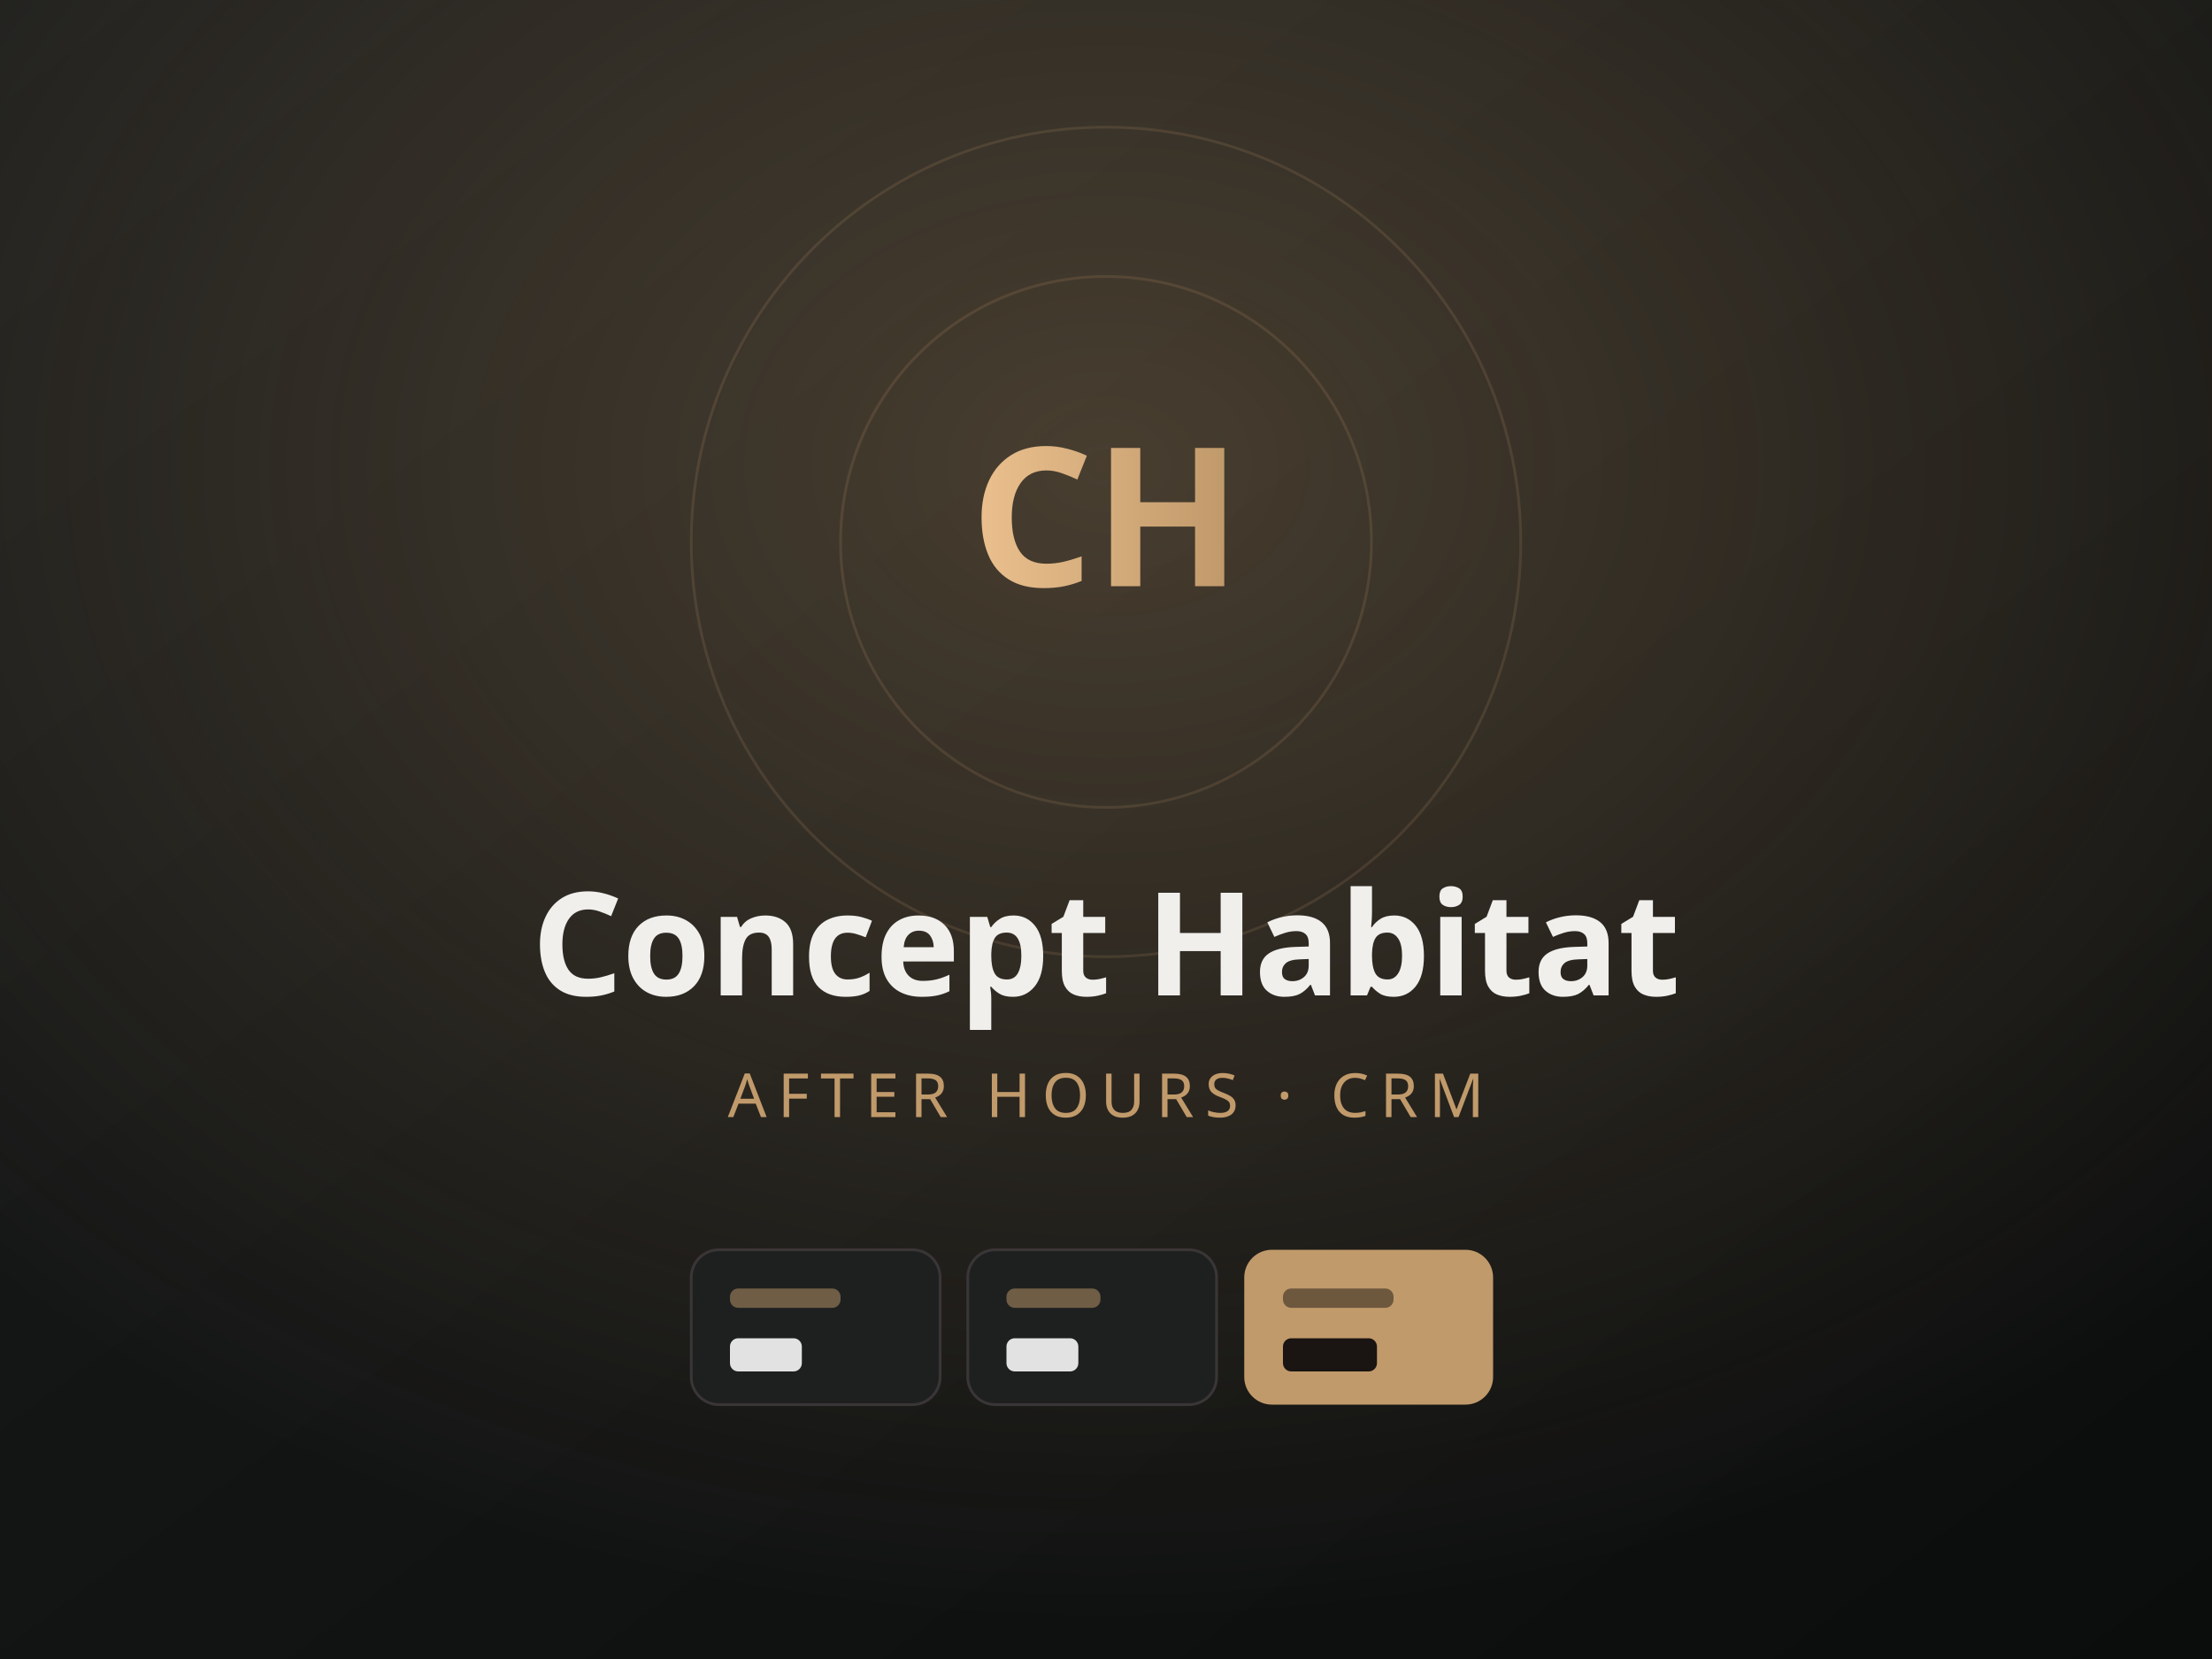
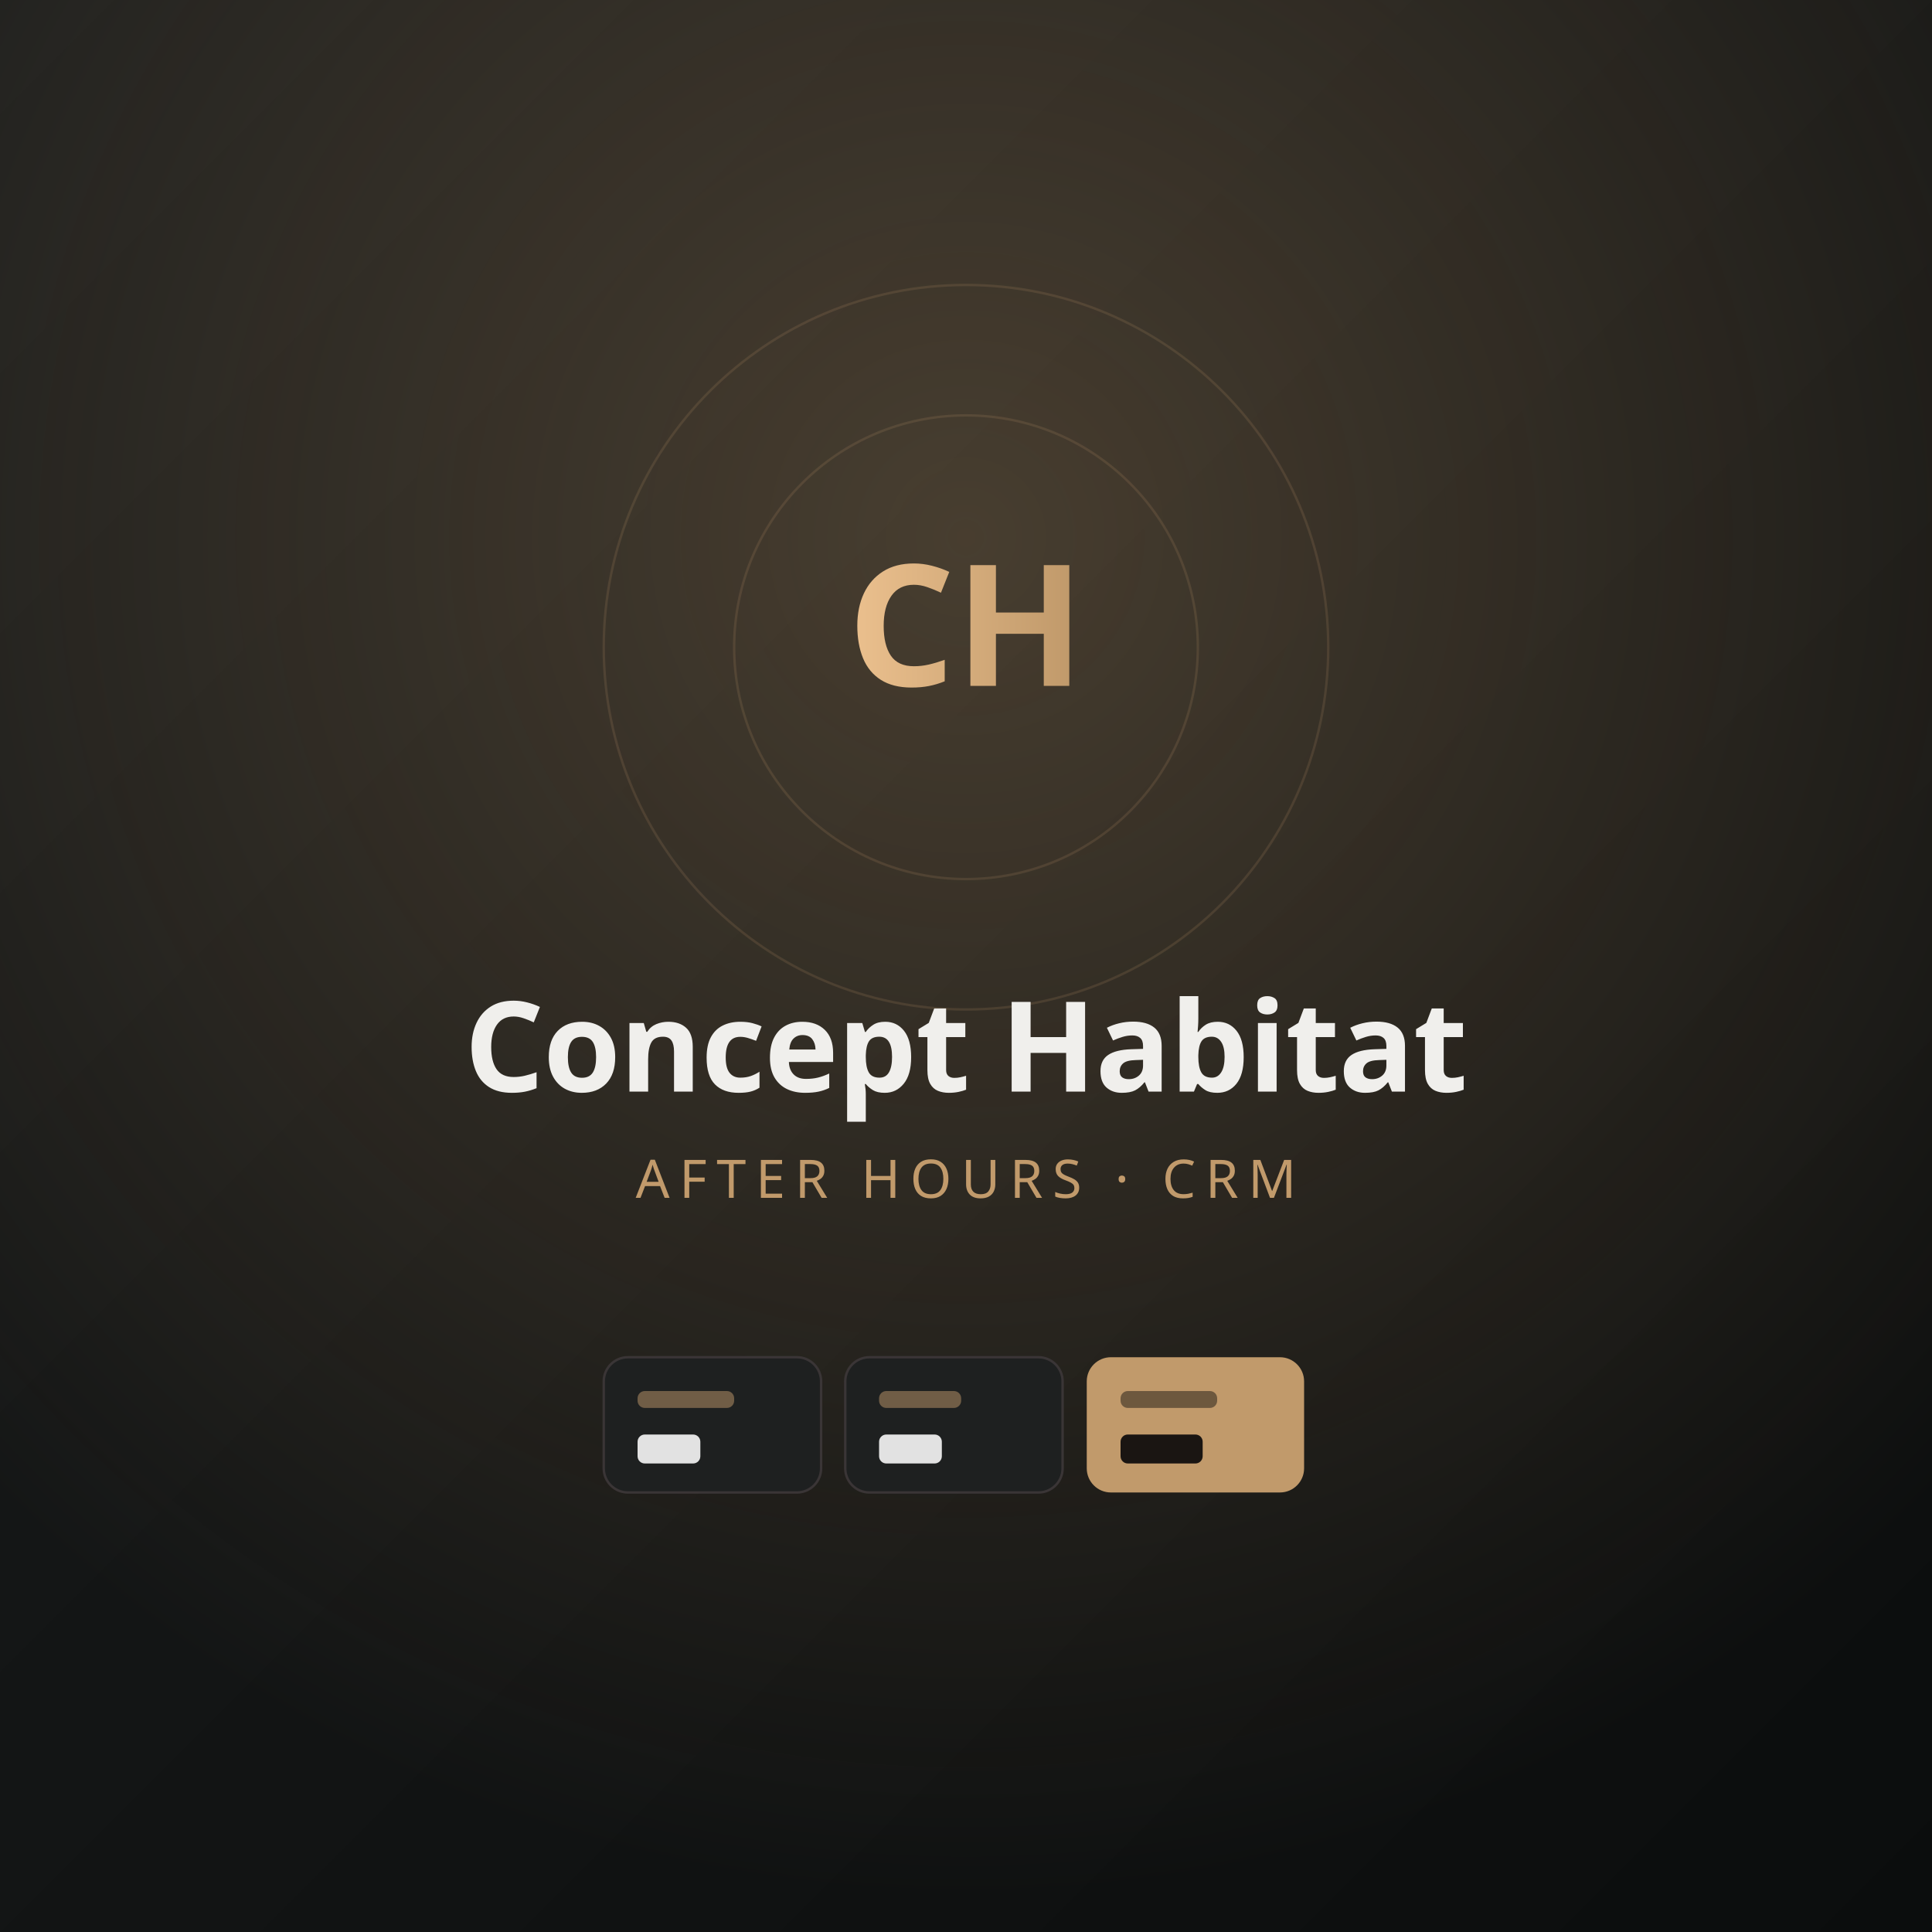
- <svg xmlns="http://www.w3.org/2000/svg" viewBox="0 0 800 600" width="800" height="600" font-family="Lexend, 'Segoe UI', sans-serif">
+ <svg xmlns="http://www.w3.org/2000/svg" viewBox="0 0 800 800" width="800" height="800" font-family="Lexend, 'Segoe UI', sans-serif">
  <defs>
    <linearGradient id="bg" x1="0" y1="0" x2="1" y2="1">
      <stop offset="0" stop-color="#1a1c1c" />
      <stop offset="1" stop-color="#0b0d0d" />
    </linearGradient>
    <linearGradient id="cop" x1="0" y1="0" x2="1" y2="0">
      <stop offset="0" stop-color="#eabf8d" />
      <stop offset="1" stop-color="#c19a6b" />
    </linearGradient>
    <radialGradient id="gl" cx="0.5" cy="0.28" r="0.7">
      <stop offset="0" stop-color="#c19a6b" stop-opacity="0.30" />
      <stop offset="1" stop-color="#c19a6b" stop-opacity="0" />
    </radialGradient>
  </defs>
-   <rect width="800" height="600" fill="url(#bg)" />
-   <rect width="800" height="600" fill="url(#gl)" />
+   <rect width="800" height="800" fill="url(#bg)" />
+   <rect width="800" height="800" fill="url(#gl)" />
  <g fill="none" stroke="#c19a6b" stroke-opacity="0.16">
-     <circle cx="400" cy="196" r="150" />
-     <circle cx="400" cy="196" r="96" />
+     <circle cx="400" cy="268" r="150" />
+     <circle cx="400" cy="268" r="96" />
  </g>
-   <text x="400" y="212" text-anchor="middle" font-size="70" font-weight="700" fill="url(#cop)">CH</text>
-   <text x="400" y="360" text-anchor="middle" font-size="52" font-weight="700" fill="#f0efec" letter-spacing="-0.5">Concept Habitat</text>
-   <text x="400" y="404" text-anchor="middle" font-size="22" font-weight="500" fill="#c19a6b" letter-spacing="4">AFTER HOURS · CRM</text>
-   <g transform="translate(250,452)">
+   <text x="400" y="284" text-anchor="middle" font-size="70" font-weight="700" fill="url(#cop)">CH</text>
+   <text x="400" y="452" text-anchor="middle" font-size="52" font-weight="700" fill="#f0efec" letter-spacing="-0.5">Concept Habitat</text>
+   <text x="400" y="496" text-anchor="middle" font-size="22" font-weight="500" fill="#c19a6b" letter-spacing="4">AFTER HOURS · CRM</text>
+   <g transform="translate(250,562)">
    <rect x="0" y="0" width="90" height="56" rx="10" fill="#1e2020" stroke="#3a3536" />
    <rect x="100" y="0" width="90" height="56" rx="10" fill="#1e2020" stroke="#3a3536" />
    <rect x="200" y="0" width="90" height="56" rx="10" fill="#c19a6b" />
    <rect x="14" y="14" width="40" height="7" rx="3" fill="#c19a6b" opacity="0.5" />
    <rect x="114" y="14" width="34" height="7" rx="3" fill="#c19a6b" opacity="0.5" />
    <rect x="214" y="14" width="40" height="7" rx="3" fill="#1a1512" opacity="0.5" />
    <rect x="14" y="32" width="26" height="12" rx="3" fill="#e2e2e2" />
    <rect x="114" y="32" width="26" height="12" rx="3" fill="#e2e2e2" />
    <rect x="214" y="32" width="34" height="12" rx="3" fill="#1a1512" />
  </g>
</svg>
